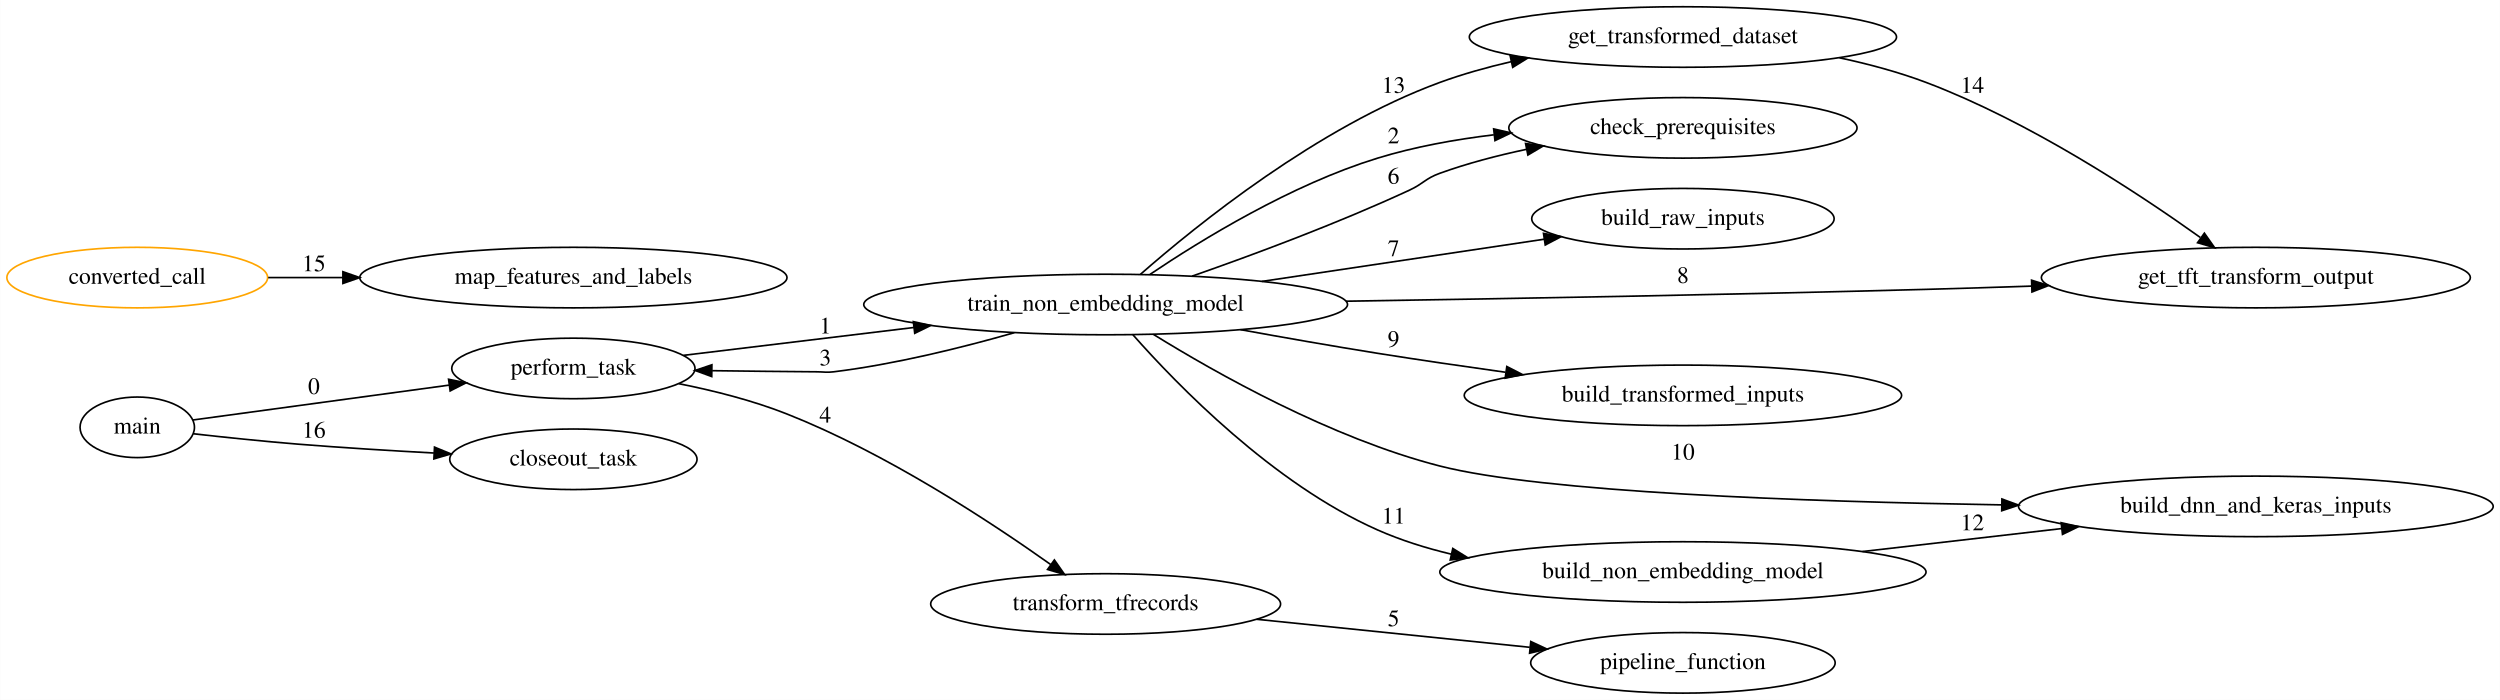
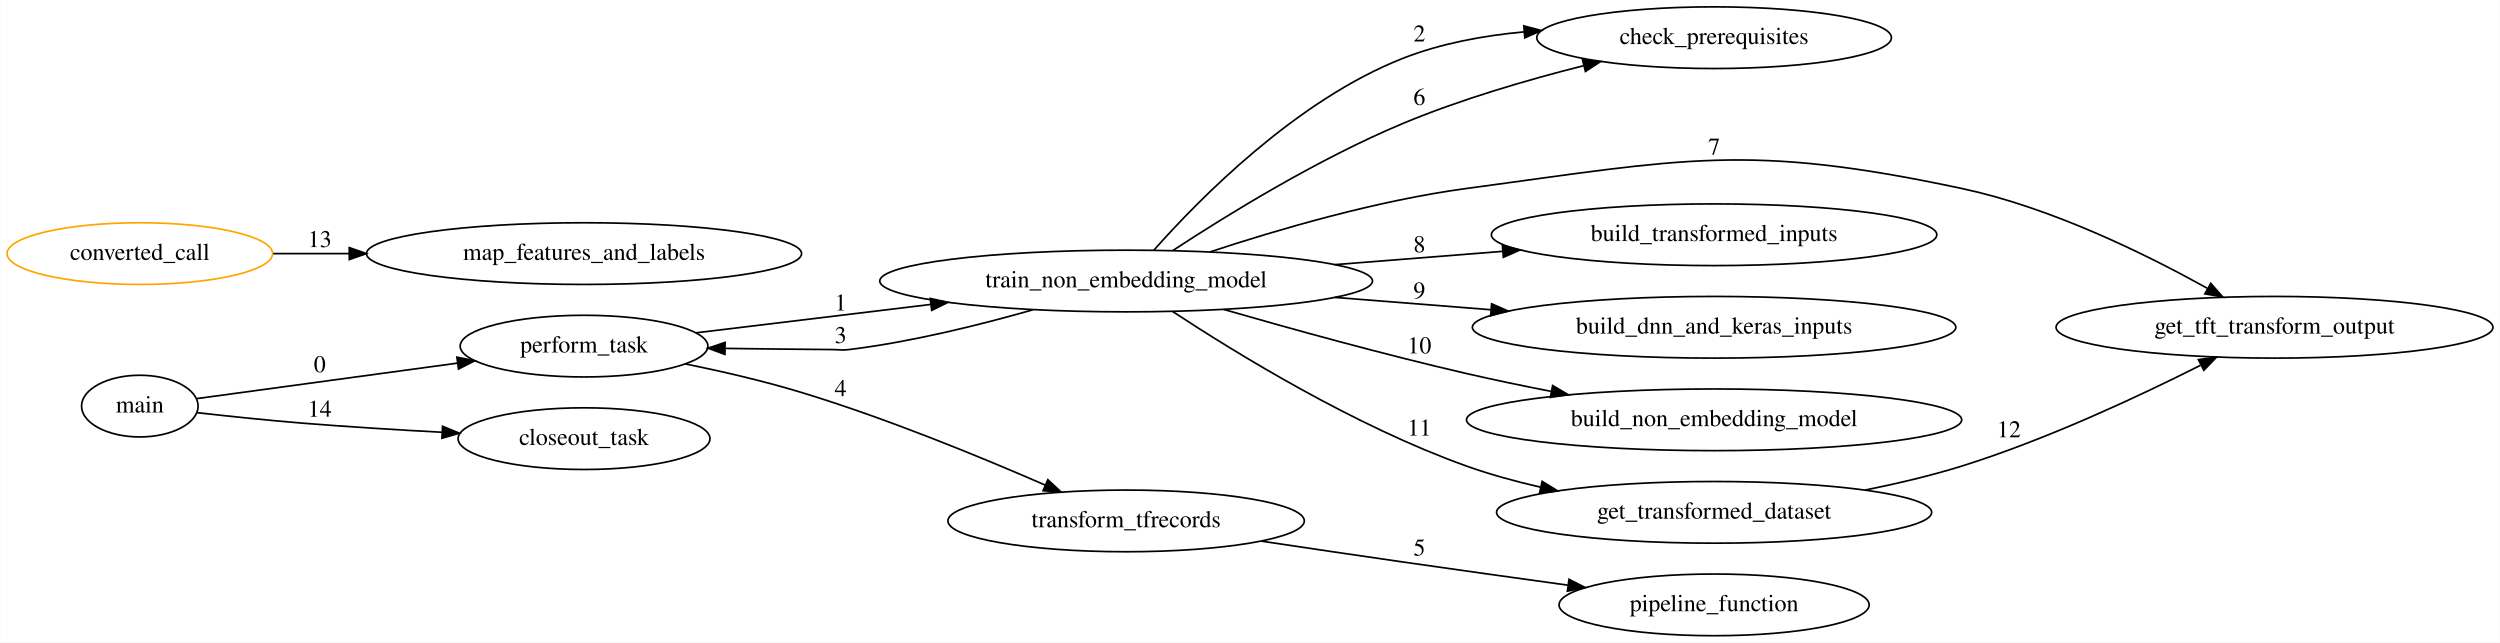
- <svg xmlns="http://www.w3.org/2000/svg" width="1486pt" height="416pt" viewBox="0.00 0.00 1485.84 416.00">
-   <g id="graph0" class="graph" transform="scale(1 1) rotate(0) translate(4 412)">
-     <polygon fill="white" stroke="transparent" points="-4,4 -4,-412 1481.84,-412 1481.84,4 -4,4" />
+ <svg xmlns="http://www.w3.org/2000/svg" width="1459pt" height="375pt" viewBox="0.00 0.00 1458.80 375.00">
+   <g id="graph0" class="graph" transform="scale(1 1) rotate(0) translate(4 371)">
+     <polygon fill="white" stroke="transparent" points="-4,4 -4,-371 1454.8,-371 1454.8,4 -4,4" />
    <g id="node1" class="node">
-       <ellipse fill="none" stroke="black" cx="77.5" cy="-158" rx="34" ry="18" />
-       <text text-anchor="middle" x="77.5" y="-154.3" font-family="Times,serif" font-size="14.00">main</text>
+       <ellipse fill="none" stroke="black" cx="77.5" cy="-134" rx="34" ry="18" />
+       <text text-anchor="middle" x="77.5" y="-130.3" font-family="Times,serif" font-size="14.00">main</text>
    </g>
    <g id="node2" class="node">
-       <ellipse fill="none" stroke="black" cx="336.74" cy="-193" rx="72.29" ry="18" />
-       <text text-anchor="middle" x="336.74" y="-189.3" font-family="Times,serif" font-size="14.00">perform_task</text>
+       <ellipse fill="none" stroke="black" cx="336.74" cy="-169" rx="72.29" ry="18" />
+       <text text-anchor="middle" x="336.74" y="-165.3" font-family="Times,serif" font-size="14.00">perform_task</text>
    </g>
    <g id="edge1" class="edge">
-       <path fill="none" stroke="black" d="M110.56,-162.36C148.42,-167.51 212.6,-176.25 262.77,-183.07" />
-       <polygon fill="black" stroke="black" points="262.55,-186.57 272.93,-184.45 263.49,-179.64 262.55,-186.57" />
-       <text text-anchor="middle" x="182.5" y="-177.8" font-family="Times,serif" font-size="14.00">0</text>
+       <path fill="none" stroke="black" d="M110.56,-138.36C148.42,-143.51 212.6,-152.25 262.77,-159.07" />
+       <polygon fill="black" stroke="black" points="262.55,-162.57 272.93,-160.45 263.49,-155.64 262.55,-162.57" />
+       <text text-anchor="middle" x="182.5" y="-153.8" font-family="Times,serif" font-size="14.00">0</text>
    </g>
    <g id="node3" class="node">
-       <ellipse fill="none" stroke="black" cx="336.74" cy="-139" rx="73.5" ry="18" />
-       <text text-anchor="middle" x="336.74" y="-135.3" font-family="Times,serif" font-size="14.00">closeout_task</text>
+       <ellipse fill="none" stroke="black" cx="336.74" cy="-115" rx="73.5" ry="18" />
+       <text text-anchor="middle" x="336.74" y="-111.3" font-family="Times,serif" font-size="14.00">closeout_task</text>
    </g>
    <g id="edge2" class="edge">
-       <path fill="none" stroke="black" d="M110.83,-154.17C129.06,-152.12 152.28,-149.67 173,-148 199.27,-145.89 227.96,-144.12 253.84,-142.73" />
-       <polygon fill="black" stroke="black" points="254.19,-146.22 263.99,-142.19 253.82,-139.23 254.19,-146.22" />
-       <text text-anchor="middle" x="182.5" y="-151.8" font-family="Times,serif" font-size="14.00">16</text>
+       <path fill="none" stroke="black" d="M110.83,-130.17C129.06,-128.12 152.28,-125.67 173,-124 199.27,-121.89 227.96,-120.12 253.84,-118.73" />
+       <polygon fill="black" stroke="black" points="254.19,-122.22 263.99,-118.19 253.82,-115.23 254.19,-122.22" />
+       <text text-anchor="middle" x="182.5" y="-127.8" font-family="Times,serif" font-size="14.00">14</text>
    </g>
    <g id="node4" class="node">
-       <ellipse fill="none" stroke="black" cx="653.11" cy="-231" rx="143.77" ry="18" />
-       <text text-anchor="middle" x="653.11" y="-227.3" font-family="Times,serif" font-size="14.00">train_non_embedding_model</text>
+       <ellipse fill="none" stroke="black" cx="653.11" cy="-207" rx="143.77" ry="18" />
+       <text text-anchor="middle" x="653.11" y="-203.3" font-family="Times,serif" font-size="14.00">train_non_embedding_model</text>
    </g>
    <g id="edge3" class="edge">
-       <path fill="none" stroke="black" d="M402.12,-200.78C441.53,-205.55 493.07,-211.78 539.11,-217.34" />
-       <polygon fill="black" stroke="black" points="538.8,-220.83 549.15,-218.55 539.64,-213.88 538.8,-220.83" />
-       <text text-anchor="middle" x="486.48" y="-213.8" font-family="Times,serif" font-size="14.00">1</text>
+       <path fill="none" stroke="black" d="M402.12,-176.78C441.53,-181.55 493.07,-187.78 539.11,-193.34" />
+       <polygon fill="black" stroke="black" points="538.8,-196.83 549.15,-194.55 539.64,-189.88 538.8,-196.83" />
+       <text text-anchor="middle" x="486.48" y="-189.8" font-family="Times,serif" font-size="14.00">1</text>
    </g>
    <g id="node5" class="node">
-       <ellipse fill="none" stroke="black" cx="653.11" cy="-53" rx="104" ry="18" />
-       <text text-anchor="middle" x="653.11" y="-49.3" font-family="Times,serif" font-size="14.00">transform_tfrecords</text>
+       <ellipse fill="none" stroke="black" cx="653.11" cy="-67" rx="104" ry="18" />
+       <text text-anchor="middle" x="653.11" y="-63.3" font-family="Times,serif" font-size="14.00">transform_tfrecords</text>
    </g>
    <g id="edge4" class="edge">
-       <path fill="none" stroke="black" d="M399.36,-183.95C420.16,-179.81 443.23,-173.99 463.48,-166 522.49,-142.73 584.38,-102.05 620.54,-76.38" />
-       <polygon fill="black" stroke="black" points="622.64,-79.18 628.73,-70.51 618.56,-73.49 622.64,-79.18" />
-       <text text-anchor="middle" x="486.48" y="-160.8" font-family="Times,serif" font-size="14.00">4</text>
+       <path fill="none" stroke="black" d="M395.84,-158.63C417.3,-154.25 441.69,-148.62 463.48,-142 513.22,-126.89 568.26,-104.29 605.99,-87.85" />
+       <polygon fill="black" stroke="black" points="607.44,-91.04 615.19,-83.81 604.63,-84.63 607.44,-91.04" />
+       <text text-anchor="middle" x="486.48" y="-139.8" font-family="Times,serif" font-size="14.00">4</text>
    </g>
    <g id="edge5" class="edge">
-       <path fill="none" stroke="black" d="M598.82,-214.25C567.84,-205.4 527.85,-195.46 491.48,-191 487.07,-190.46 485.92,-190.97 481.48,-191 461.3,-191.14 439.54,-191.39 419.19,-191.67" />
-       <polygon fill="black" stroke="black" points="418.97,-188.17 409.02,-191.81 419.07,-195.17 418.97,-188.17" />
-       <text text-anchor="middle" x="486.48" y="-194.8" font-family="Times,serif" font-size="14.00">3</text>
+       <path fill="none" stroke="black" d="M598.82,-190.25C567.84,-181.4 527.85,-171.46 491.48,-167 487.07,-166.46 485.92,-166.97 481.48,-167 461.3,-167.14 439.54,-167.39 419.19,-167.67" />
+       <polygon fill="black" stroke="black" points="418.97,-164.17 409.02,-167.81 419.07,-171.17 418.97,-164.17" />
+       <text text-anchor="middle" x="486.48" y="-170.8" font-family="Times,serif" font-size="14.00">3</text>
    </g>
    <g id="node6" class="node">
-       <ellipse fill="none" stroke="black" cx="996.25" cy="-336" rx="103.5" ry="18" />
-       <text text-anchor="middle" x="996.25" y="-332.3" font-family="Times,serif" font-size="14.00">check_prerequisites</text>
+       <ellipse fill="none" stroke="black" cx="996.25" cy="-349" rx="103.5" ry="18" />
+       <text text-anchor="middle" x="996.25" y="-345.3" font-family="Times,serif" font-size="14.00">check_prerequisites</text>
    </g>
    <g id="edge6" class="edge">
-       <path fill="none" stroke="black" d="M679.41,-248.86C709.92,-269.39 763.51,-302.27 814.75,-318 836.65,-324.72 860.68,-329.08 883.85,-331.87" />
-       <polygon fill="black" stroke="black" points="883.75,-335.38 894.08,-333.01 884.53,-328.42 883.75,-335.38" />
-       <text text-anchor="middle" x="824.25" y="-326.8" font-family="Times,serif" font-size="14.00">2</text>
+       <path fill="none" stroke="black" d="M669.22,-224.91C695.36,-254.44 752.28,-312.53 814.75,-337 836.76,-345.62 861.42,-350.21 885.28,-352.39" />
+       <polygon fill="black" stroke="black" points="885.21,-355.89 895.45,-353.19 885.76,-348.92 885.21,-355.89" />
+       <text text-anchor="middle" x="824.25" y="-346.8" font-family="Times,serif" font-size="14.00">2</text>
    </g>
    <g id="edge7" class="edge">
-       <path fill="none" stroke="black" d="M704.48,-247.86C740.94,-260.59 791.1,-279.21 833.75,-299 842.05,-302.85 843.14,-305.89 851.75,-309 868,-314.87 885.76,-319.52 903.08,-323.2" />
-       <polygon fill="black" stroke="black" points="902.71,-326.7 913.21,-325.25 904.1,-319.84 902.71,-326.7" />
-       <text text-anchor="middle" x="824.25" y="-302.8" font-family="Times,serif" font-size="14.00">6</text>
+       <path fill="none" stroke="black" d="M680.34,-224.77C711.31,-245.09 764.92,-278.21 814.75,-299 848.34,-313.01 887.06,-324.33 920,-332.63" />
+       <polygon fill="black" stroke="black" points="919.48,-336.11 930.03,-335.11 921.16,-329.31 919.48,-336.11" />
+       <text text-anchor="middle" x="824.25" y="-309.8" font-family="Times,serif" font-size="14.00">6</text>
    </g>
    <g id="node7" class="node">
-       <ellipse fill="none" stroke="black" cx="996.25" cy="-282" rx="89.88" ry="18" />
-       <text text-anchor="middle" x="996.25" y="-278.3" font-family="Times,serif" font-size="14.00">build_raw_inputs</text>
+       <ellipse fill="none" stroke="black" cx="1323.3" cy="-180" rx="127.5" ry="18" />
+       <text text-anchor="middle" x="1323.3" y="-176.3" font-family="Times,serif" font-size="14.00">get_tft_transform_output</text>
    </g>
    <g id="edge8" class="edge">
-       <path fill="none" stroke="black" d="M745.98,-244.73C798.34,-252.56 863.37,-262.28 913.88,-269.83" />
-       <polygon fill="black" stroke="black" points="913.37,-273.29 923.78,-271.31 914.41,-266.37 913.37,-273.29" />
-       <text text-anchor="middle" x="824.25" y="-259.8" font-family="Times,serif" font-size="14.00">7</text>
+       <path fill="none" stroke="black" d="M702.1,-223.99C741.67,-237.05 799.58,-254 851.75,-261 979.06,-278.08 1015.1,-287.76 1140.8,-261 1193,-249.88 1248.3,-222.63 1284,-202.8" />
+       <polygon fill="black" stroke="black" points="1286.11,-205.63 1293.1,-197.67 1282.67,-199.53 1286.11,-205.63" />
+       <text text-anchor="middle" x="996.25" y="-280.8" font-family="Times,serif" font-size="14.00">7</text>
    </g>
    <g id="node8" class="node">
-       <ellipse fill="none" stroke="black" cx="1336.8" cy="-247" rx="127.5" ry="18" />
-       <text text-anchor="middle" x="1336.8" y="-243.3" font-family="Times,serif" font-size="14.00">get_tft_transform_output</text>
+       <ellipse fill="none" stroke="black" cx="996.25" cy="-234" rx="130" ry="18" />
+       <text text-anchor="middle" x="996.25" y="-230.3" font-family="Times,serif" font-size="14.00">build_transformed_inputs</text>
    </g>
    <g id="edge9" class="edge">
-       <path fill="none" stroke="black" d="M796,-232.97C893.08,-234.48 1024.7,-236.84 1140.8,-240 1161,-240.55 1182.4,-241.22 1203.3,-241.94" />
-       <polygon fill="black" stroke="black" points="1203.49,-245.45 1213.6,-242.29 1203.72,-238.45 1203.49,-245.45" />
-       <text text-anchor="middle" x="996.25" y="-243.8" font-family="Times,serif" font-size="14.00">8</text>
+       <path fill="none" stroke="black" d="M774.87,-216.56C806.6,-219.07 840.86,-221.78 872.69,-224.3" />
+       <polygon fill="black" stroke="black" points="872.7,-227.81 882.94,-225.11 873.25,-220.83 872.7,-227.81" />
+       <text text-anchor="middle" x="824.25" y="-223.8" font-family="Times,serif" font-size="14.00">8</text>
    </g>
    <g id="node9" class="node">
-       <ellipse fill="none" stroke="black" cx="996.25" cy="-177" rx="130" ry="18" />
-       <text text-anchor="middle" x="996.25" y="-173.3" font-family="Times,serif" font-size="14.00">build_transformed_inputs</text>
+       <ellipse fill="none" stroke="black" cx="996.25" cy="-180" rx="141.07" ry="18" />
+       <text text-anchor="middle" x="996.25" y="-176.3" font-family="Times,serif" font-size="14.00">build_dnn_and_keras_inputs</text>
    </g>
    <g id="edge10" class="edge">
-       <path fill="none" stroke="black" d="M733.26,-216.05C759.19,-211.33 788.17,-206.24 814.75,-202 839.33,-198.08 865.84,-194.21 890.78,-190.73" />
-       <polygon fill="black" stroke="black" points="891.57,-194.15 900.99,-189.31 890.6,-187.22 891.57,-194.15" />
-       <text text-anchor="middle" x="824.25" y="-205.8" font-family="Times,serif" font-size="14.00">9</text>
+       <path fill="none" stroke="black" d="M774.87,-197.44C804.4,-195.11 836.12,-192.6 866.03,-190.23" />
+       <polygon fill="black" stroke="black" points="866.41,-193.71 876.1,-189.43 865.85,-186.73 866.41,-193.71" />
+       <text text-anchor="middle" x="824.25" y="-196.8" font-family="Times,serif" font-size="14.00">9</text>
    </g>
    <g id="node10" class="node">
-       <ellipse fill="none" stroke="black" cx="1336.8" cy="-111" rx="141.07" ry="18" />
-       <text text-anchor="middle" x="1336.8" y="-107.3" font-family="Times,serif" font-size="14.00">build_dnn_and_keras_inputs</text>
+       <ellipse fill="none" stroke="black" cx="996.25" cy="-126" rx="144.5" ry="18" />
+       <text text-anchor="middle" x="996.25" y="-122.3" font-family="Times,serif" font-size="14.00">build_non_embedding_model</text>
    </g>
    <g id="edge11" class="edge">
-       <path fill="none" stroke="black" d="M681.53,-213.23C718.47,-190.35 787.09,-151.57 851.75,-135 912.63,-119.4 1067.3,-113.83 1185.6,-111.9" />
-       <polygon fill="black" stroke="black" points="1185.86,-115.4 1195.8,-111.74 1185.75,-108.4 1185.86,-115.4" />
-       <text text-anchor="middle" x="996.25" y="-138.8" font-family="Times,serif" font-size="14.00">10</text>
+       <path fill="none" stroke="black" d="M710.03,-190.42C749.45,-179.06 803.57,-164.1 851.75,-153 867.61,-149.35 884.53,-145.83 900.99,-142.61" />
+       <polygon fill="black" stroke="black" points="902.02,-145.98 911.17,-140.64 900.69,-139.1 902.02,-145.98" />
+       <text text-anchor="middle" x="824.25" y="-164.8" font-family="Times,serif" font-size="14.00">10</text>
    </g>
    <g id="node11" class="node">
-       <ellipse fill="none" stroke="black" cx="996.25" cy="-72" rx="144.5" ry="18" />
-       <text text-anchor="middle" x="996.25" y="-68.3" font-family="Times,serif" font-size="14.00">build_non_embedding_model</text>
+       <ellipse fill="none" stroke="black" cx="996.25" cy="-72" rx="126.98" ry="18" />
+       <text text-anchor="middle" x="996.25" y="-68.3" font-family="Times,serif" font-size="14.00">get_transformed_dataset</text>
    </g>
    <g id="edge12" class="edge">
-       <path fill="none" stroke="black" d="M669.3,-213.03C695.56,-183.31 752.64,-124.47 814.75,-97 828.52,-90.91 843.4,-86.22 858.51,-82.62" />
-       <polygon fill="black" stroke="black" points="859.46,-86 868.46,-80.41 857.94,-79.16 859.46,-86" />
-       <text text-anchor="middle" x="824.25" y="-100.8" font-family="Times,serif" font-size="14.00">11</text>
+       <path fill="none" stroke="black" d="M680.34,-189.14C717.05,-165 786.58,-122.28 851.75,-99 865.43,-94.12 880.17,-90.06 894.81,-86.72" />
+       <polygon fill="black" stroke="black" points="895.89,-90.07 904.92,-84.52 894.4,-83.23 895.89,-90.07" />
+       <text text-anchor="middle" x="824.25" y="-116.8" font-family="Times,serif" font-size="14.00">11</text>
    </g>
    <g id="node12" class="node">
-       <ellipse fill="none" stroke="black" cx="996.25" cy="-390" rx="126.98" ry="18" />
-       <text text-anchor="middle" x="996.25" y="-386.3" font-family="Times,serif" font-size="14.00">get_transformed_dataset</text>
-     </g>
-     <g id="edge13" class="edge">
-       <path fill="none" stroke="black" d="M673.66,-248.82C707.24,-278.26 779.3,-336.46 851.75,-363 865.19,-367.92 879.69,-371.99 894.12,-375.33" />
-       <polygon fill="black" stroke="black" points="893.56,-378.79 904.08,-377.54 895.08,-371.96 893.56,-378.79" />
-       <text text-anchor="middle" x="824.25" y="-356.8" font-family="Times,serif" font-size="14.00">13</text>
-     </g>
-     <g id="node13" class="node">
      <ellipse fill="none" stroke="black" cx="996.25" cy="-18" rx="90.5" ry="18" />
      <text text-anchor="middle" x="996.25" y="-14.3" font-family="Times,serif" font-size="14.00">pipeline_function</text>
    </g>
+     <g id="edge13" class="edge">
+       <path fill="none" stroke="black" d="M732.12,-55.17C758.36,-51.24 787.82,-46.88 814.75,-43 846.12,-38.48 880.58,-33.67 910.9,-29.49" />
+       <polygon fill="black" stroke="black" points="911.59,-32.93 921.02,-28.1 910.64,-26 911.59,-32.93" />
+       <text text-anchor="middle" x="824.25" y="-46.8" font-family="Times,serif" font-size="14.00">5</text>
+     </g>
    <g id="edge14" class="edge">
-       <path fill="none" stroke="black" d="M742.85,-43.9C792.81,-38.77 855.05,-32.38 905.22,-27.24" />
-       <polygon fill="black" stroke="black" points="905.82,-30.69 915.41,-26.19 905.11,-23.73 905.82,-30.69" />
-       <text text-anchor="middle" x="824.25" y="-39.8" font-family="Times,serif" font-size="14.00">5</text>
+       <path fill="none" stroke="black" d="M1084.2,-84.98C1103,-88.73 1122.7,-93.37 1140.8,-99 1190.2,-114.45 1244,-139.62 1280.1,-157.81" />
+       <polygon fill="black" stroke="black" points="1278.9,-161.12 1289.4,-162.51 1282.05,-154.88 1278.9,-161.12" />
+       <text text-anchor="middle" x="1168.3" y="-115.8" font-family="Times,serif" font-size="14.00">12</text>
+     </g>
+     <g id="node13" class="node">
+       <ellipse fill="none" stroke="orange" cx="77.5" cy="-223" rx="77.5" ry="18" />
+       <text text-anchor="middle" x="77.5" y="-219.3" font-family="Times,serif" font-size="14.00">converted_call</text>
+     </g>
+     <g id="node14" class="node">
+       <ellipse fill="none" stroke="black" cx="336.74" cy="-223" rx="126.98" ry="18" />
+       <text text-anchor="middle" x="336.74" y="-219.3" font-family="Times,serif" font-size="14.00">map_features_and_labels</text>
    </g>
    <g id="edge15" class="edge">
-       <path fill="none" stroke="black" d="M1103,-84.18C1140.6,-88.51 1183,-93.4 1221.3,-97.81" />
-       <polygon fill="black" stroke="black" points="1221.06,-101.31 1231.4,-98.98 1221.87,-94.35 1221.06,-101.31" />
-       <text text-anchor="middle" x="1168.3" y="-96.8" font-family="Times,serif" font-size="14.00">12</text>
-     </g>
-     <g id="edge16" class="edge">
-       <path fill="none" stroke="black" d="M1089.3,-377.64C1106.7,-373.92 1124.5,-369.14 1140.8,-363 1202.3,-339.73 1266.6,-297.41 1303.8,-270.83" />
-       <polygon fill="black" stroke="black" points="1306.2,-273.42 1312.3,-264.76 1302.13,-267.72 1306.2,-273.42" />
-       <text text-anchor="middle" x="1168.3" y="-356.8" font-family="Times,serif" font-size="14.00">14</text>
-     </g>
-     <g id="node14" class="node">
-       <ellipse fill="none" stroke="orange" cx="77.5" cy="-247" rx="77.5" ry="18" />
-       <text text-anchor="middle" x="77.5" y="-243.3" font-family="Times,serif" font-size="14.00">converted_call</text>
-     </g>
-     <g id="node15" class="node">
-       <ellipse fill="none" stroke="black" cx="336.74" cy="-247" rx="126.98" ry="18" />
-       <text text-anchor="middle" x="336.74" y="-243.3" font-family="Times,serif" font-size="14.00">map_features_and_labels</text>
-     </g>
-     <g id="edge17" class="edge">
-       <path fill="none" stroke="black" d="M155.33,-247C169.42,-247 184.5,-247 199.72,-247" />
-       <polygon fill="black" stroke="black" points="199.74,-250.5 209.74,-247 199.74,-243.5 199.74,-250.5" />
-       <text text-anchor="middle" x="182.5" y="-250.8" font-family="Times,serif" font-size="14.00">15</text>
+       <path fill="none" stroke="black" d="M155.33,-223C169.42,-223 184.5,-223 199.72,-223" />
+       <polygon fill="black" stroke="black" points="199.74,-226.5 209.74,-223 199.74,-219.5 199.74,-226.5" />
+       <text text-anchor="middle" x="182.5" y="-226.8" font-family="Times,serif" font-size="14.00">13</text>
    </g>
  </g>
</svg>
